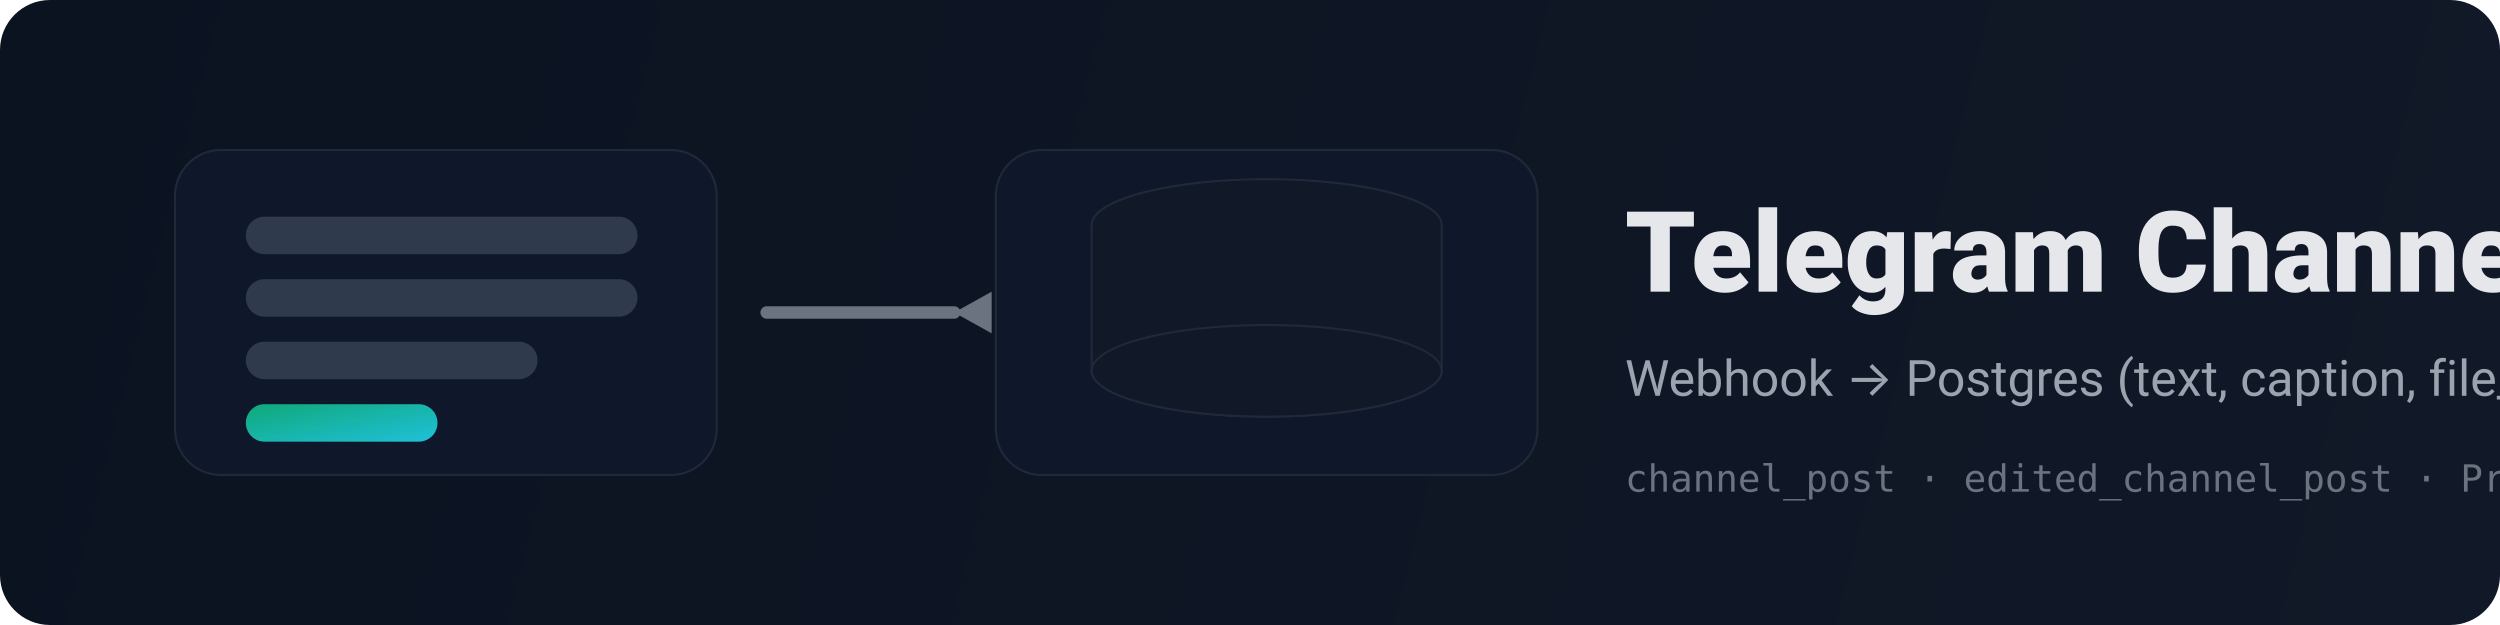
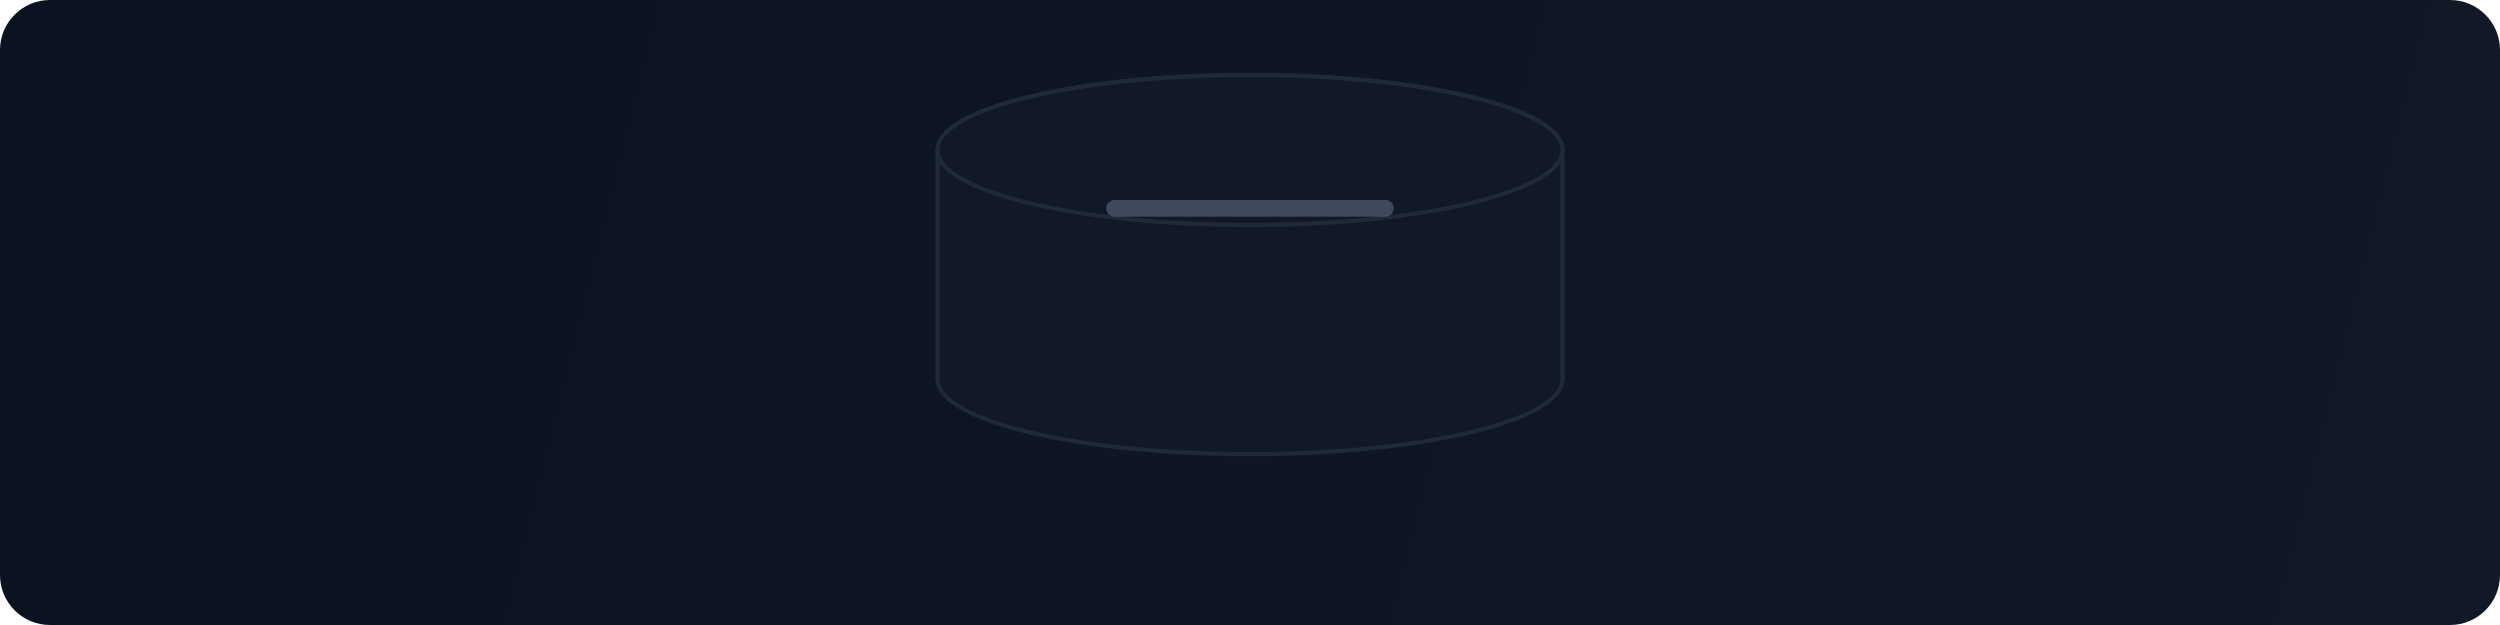
<svg xmlns="http://www.w3.org/2000/svg" width="1200" height="300" viewBox="0 0 1200 300" fill="none">
  <defs>
    <linearGradient id="bg" x1="0" y1="0" x2="1200" y2="300" gradientUnits="userSpaceOnUse">
      <stop stop-color="#0B1220" />
      <stop offset="1" stop-color="#111827" />
    </linearGradient>
    <linearGradient id="accent" x1="0" y1="0" x2="1" y2="1" gradientUnits="objectBoundingBox">
      <stop stop-color="#10B981" />
      <stop offset="1" stop-color="#22D3EE" />
    </linearGradient>
  </defs>
  <rect width="1200" height="300" rx="24" fill="url(#bg)" />
-   <rect x="84" y="72" width="260" height="156" rx="22" fill="#0F172A" stroke="#1F2937" />
-   <rect x="118" y="104" width="188" height="18" rx="9" fill="#94A3B8" opacity="0.25" />
-   <rect x="118" y="134" width="188" height="18" rx="9" fill="#94A3B8" opacity="0.25" />
-   <rect x="118" y="164" width="140" height="18" rx="9" fill="#94A3B8" opacity="0.25" />
-   <rect x="118" y="194" width="92" height="18" rx="9" fill="url(#accent)" opacity="0.9" />
-   <path d="M368 150h90" stroke="#6B7280" stroke-width="6" stroke-linecap="round" />
-   <path d="M458 150l18-10v20l-18-10z" fill="#6B7280" />
-   <rect x="478" y="72" width="260" height="156" rx="22" fill="#0F172A" stroke="#1F2937" />
-   <ellipse cx="608" cy="108" rx="84" ry="22" fill="#111827" stroke="#1F2937" />
-   <path d="M524 108v70c0 12 38 22 84 22s84-10 84-22v-70" fill="#111827" stroke="#1F2937" />
-   <ellipse cx="608" cy="178" rx="84" ry="22" fill="#111827" stroke="#1F2937" />
-   <path d="M552 140h112" stroke="url(#accent)" stroke-width="8" stroke-linecap="round" opacity="0.9" />
-   <text x="780" y="140" fill="#E5E7EB" font-family="ui-sans-serif, system-ui, -apple-system, Segoe UI, Roboto" font-size="54" font-weight="800">Telegram Channel Collector</text>
-   <text x="780" y="190" fill="#9CA3AF" font-family="ui-sans-serif, system-ui, -apple-system, Segoe UI, Roboto" font-size="24">Webhook → Postgres (text, caption, file_id)</text>
-   <text x="780" y="236" fill="#6B7280" font-family="ui-monospace, SFMono-Regular, Menlo, Monaco, Consolas" font-size="18">channel_post · edited_channel_post · Prisma</text>
+   <g transform="translate(600 150) scale(1 -1) translate(-600 -150)">
+     <ellipse cx="600" cy="118" rx="150" ry="36" fill="#111827" stroke="#1F2937" stroke-width="2" />
+     <path d="M450 118v110c0 20 67 36 150 36s150-16 150-36V118" fill="#111827" stroke="#1F2937" stroke-width="2" />
+     <ellipse cx="600" cy="228" rx="150" ry="36" fill="#111827" stroke="#1F2937" stroke-width="2" />
+     <path d="M500 170h200" stroke="url(#accent)" stroke-width="10" stroke-linecap="round" opacity="0.9" />
+     <path d="M535 200h130" stroke="#94A3B8" stroke-width="8" stroke-linecap="round" opacity="0.35" />
+   </g>
</svg>
